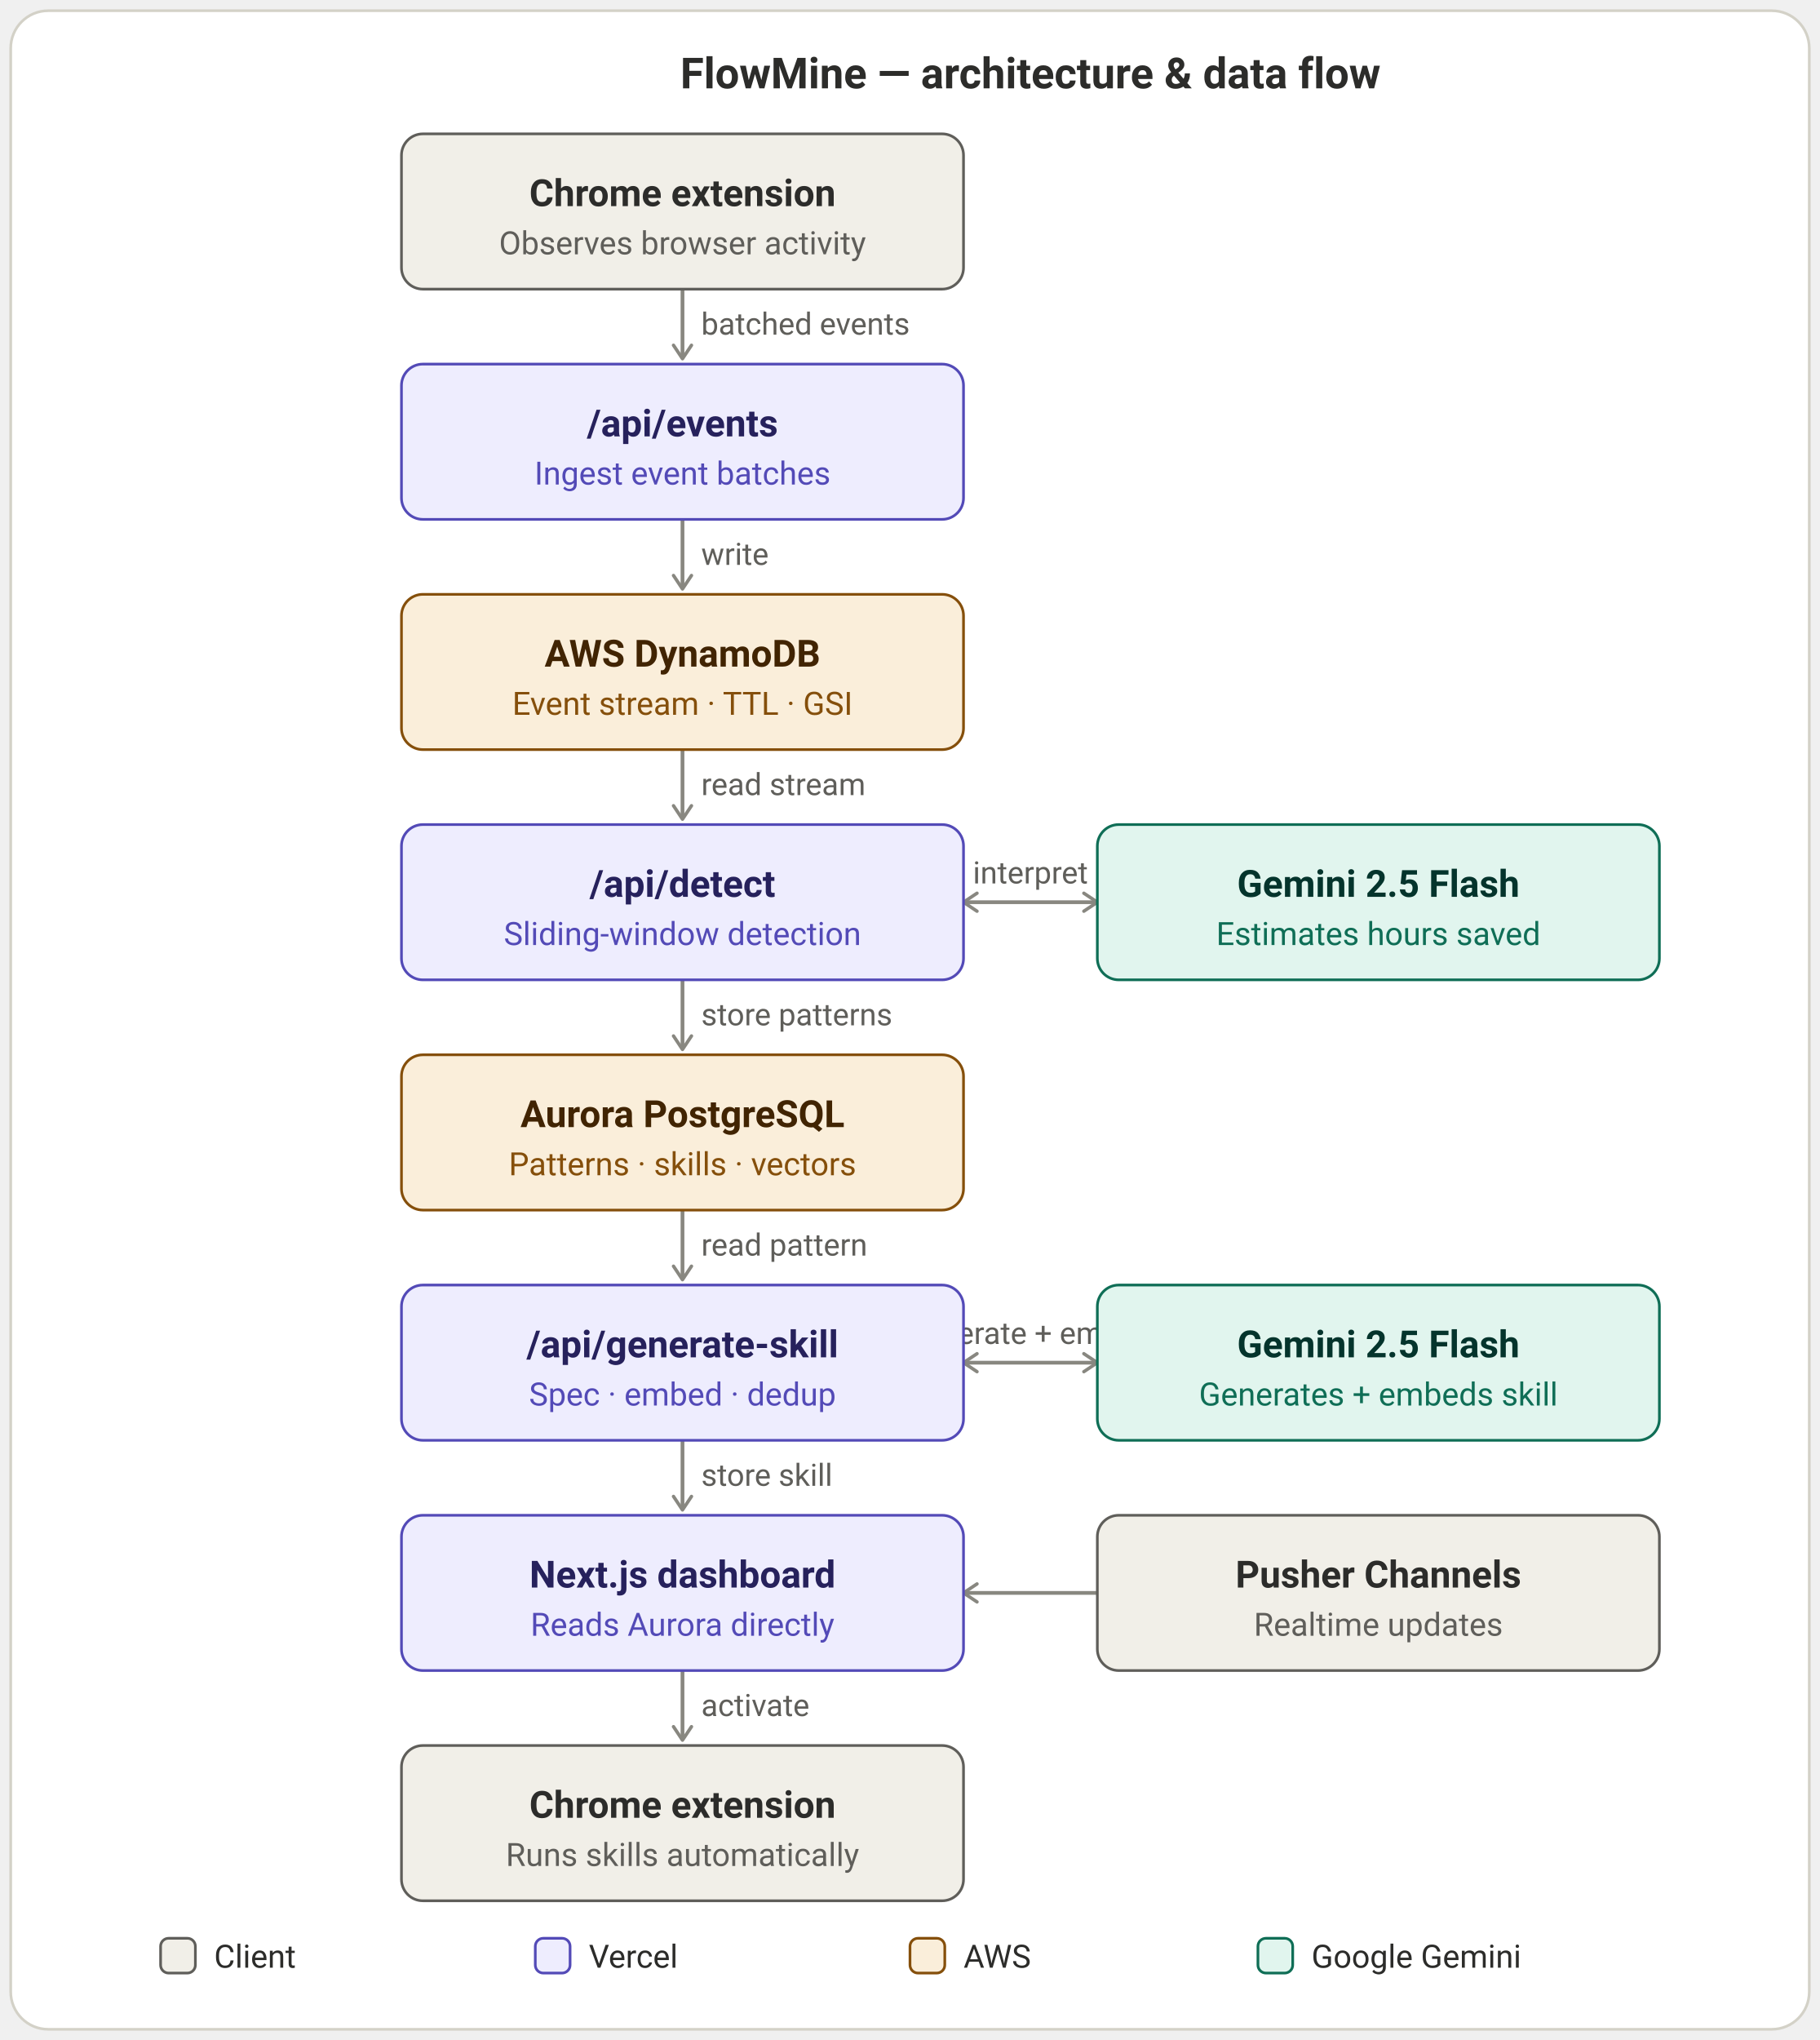
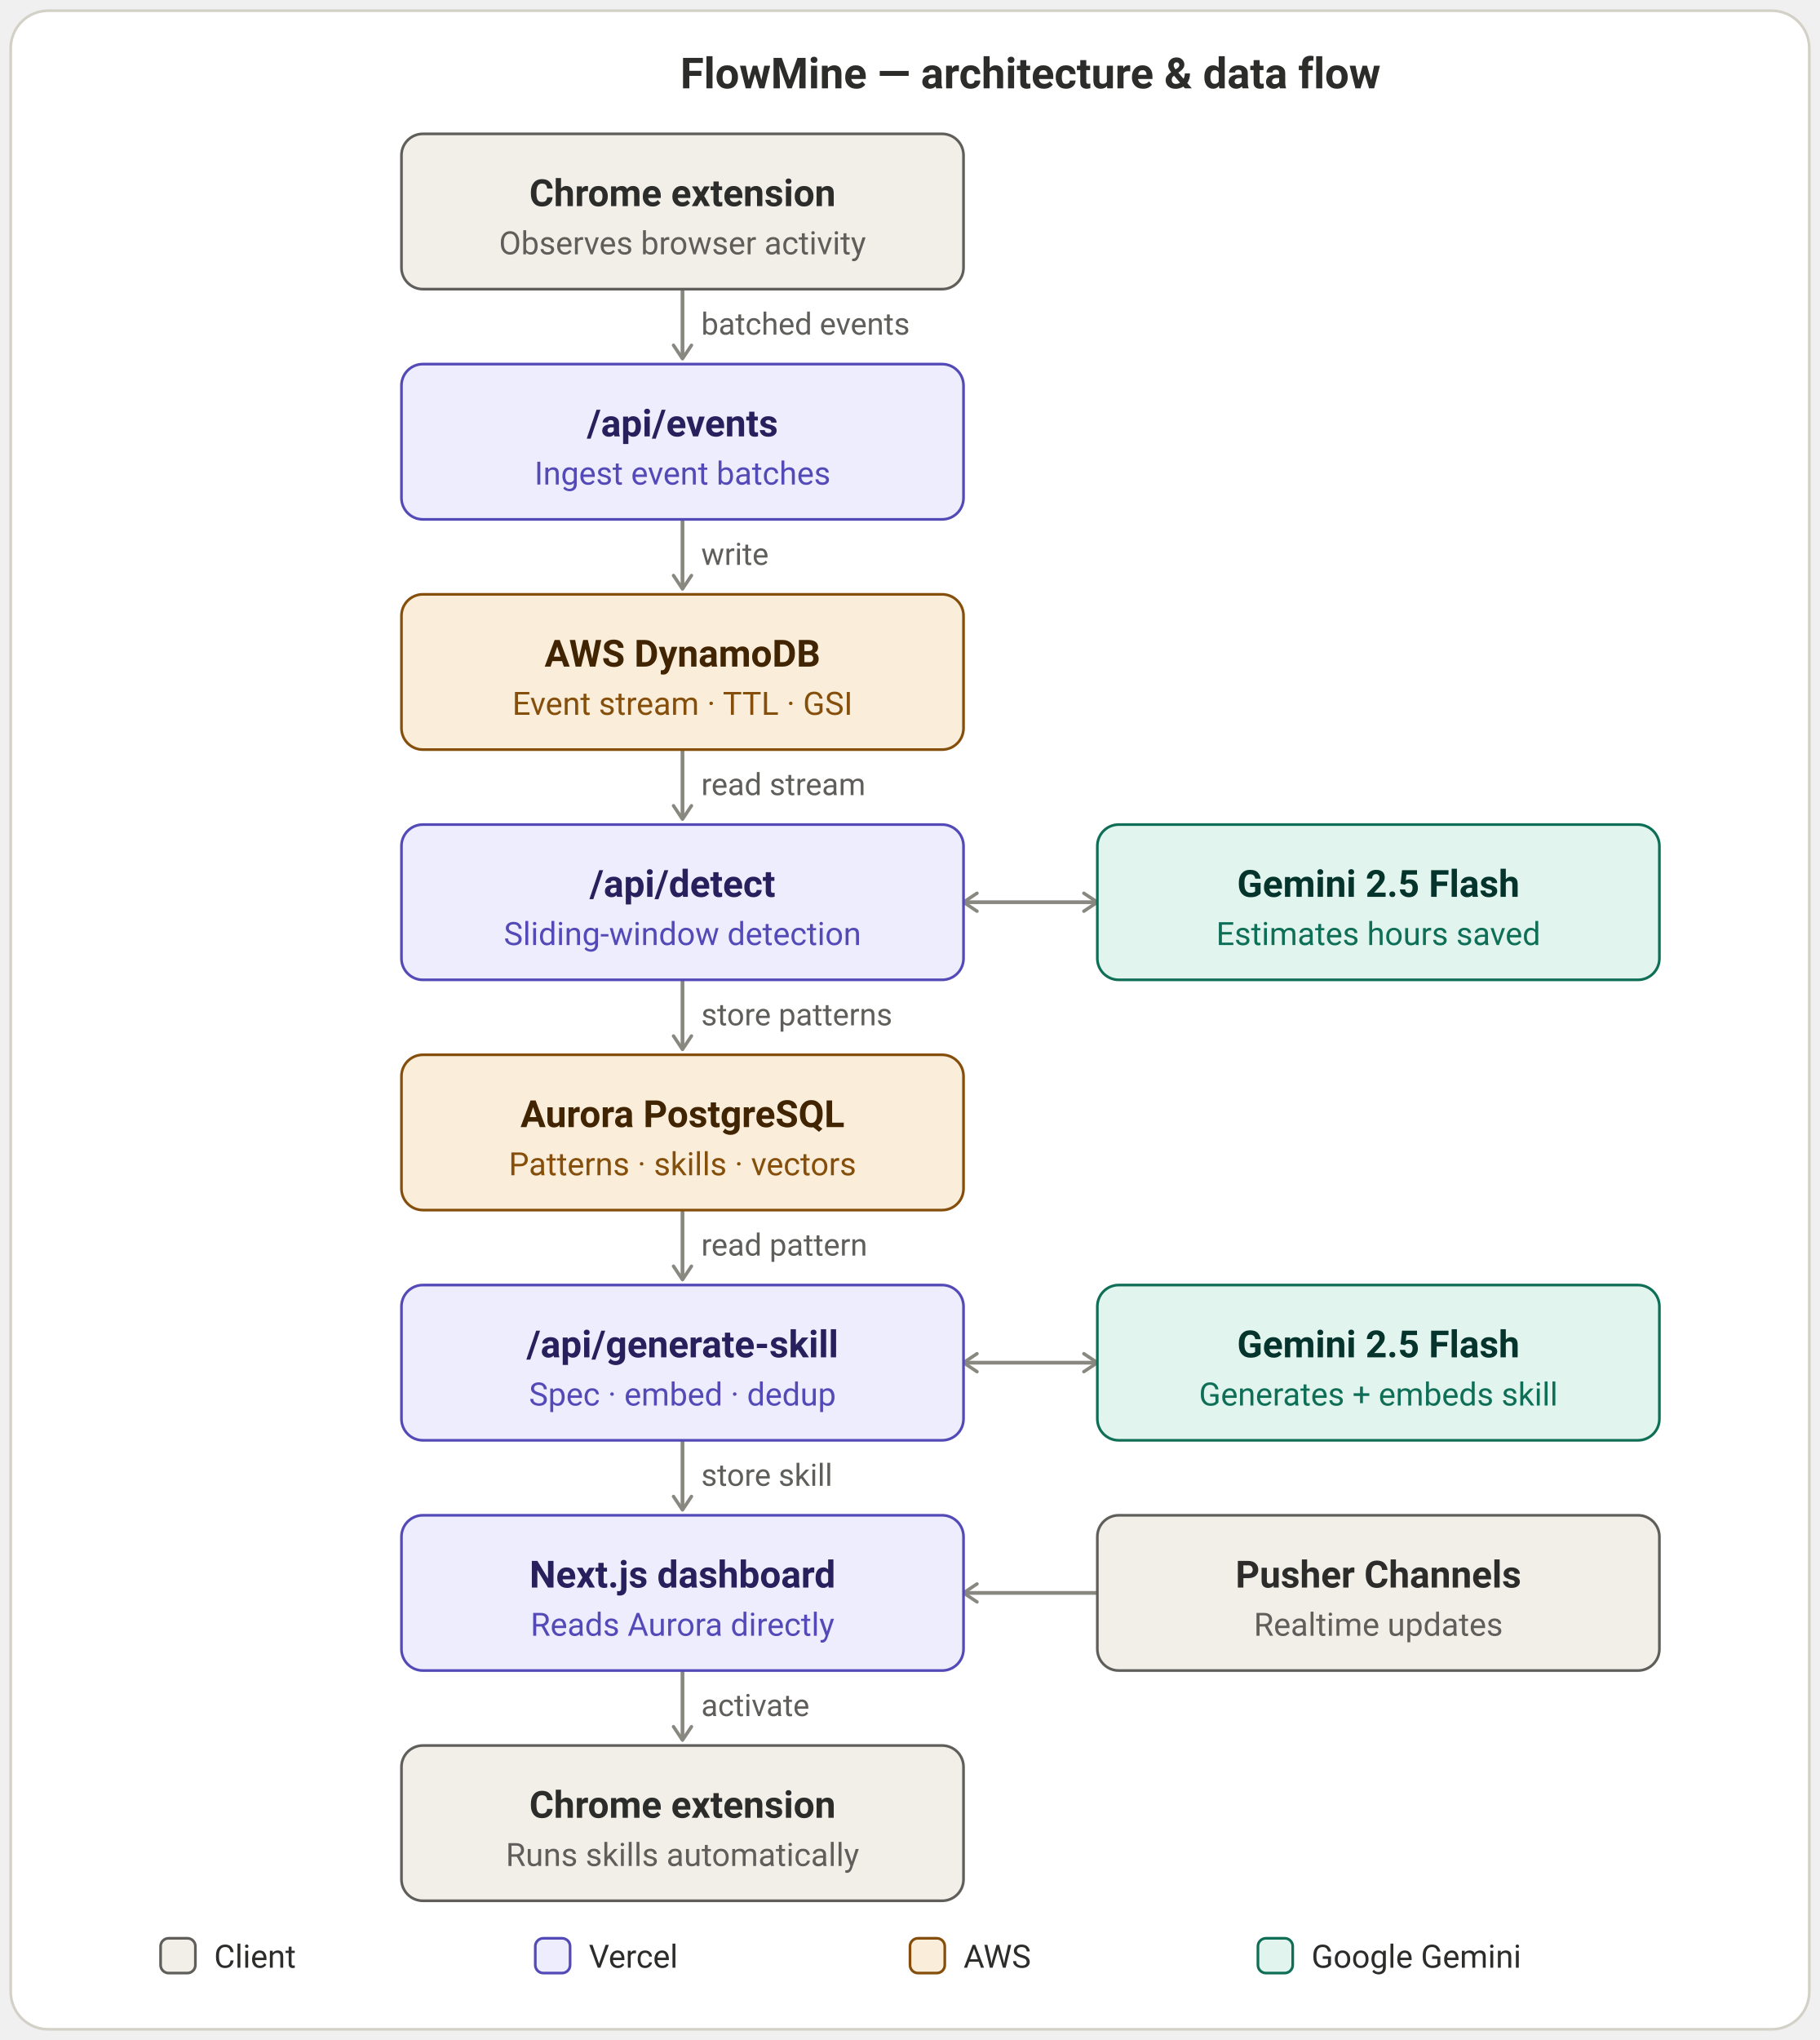
<svg xmlns="http://www.w3.org/2000/svg" width="100%" viewBox="0 0 680 762" role="img" font-family="system-ui, -apple-system, 'Segoe UI', Roboto, sans-serif">
  <defs>
    <marker id="arrow" viewBox="0 0 10 10" refX="8" refY="5" markerWidth="6" markerHeight="6" orient="auto-start-reverse">
      <path d="M2 1L8 5L2 9" fill="none" stroke="context-stroke" stroke-width="1.5" stroke-linecap="round" stroke-linejoin="round" />
    </marker>
  </defs>
  <rect x="4" y="4" width="672" height="754" rx="14" fill="#ffffff" stroke="#D3D1C7" stroke-width="1" />
  <text x="385" y="33" text-anchor="middle" font-size="16" font-weight="600" fill="#2C2C2A">FlowMine — architecture &amp; data flow</text>
  <line x1="255" y1="108" x2="255" y2="134" stroke="#888780" stroke-width="1.4" marker-end="url(#arrow)" />
  <line x1="255" y1="194" x2="255" y2="220" stroke="#888780" stroke-width="1.4" marker-end="url(#arrow)" />
  <line x1="255" y1="280" x2="255" y2="306" stroke="#888780" stroke-width="1.4" marker-end="url(#arrow)" />
  <line x1="255" y1="366" x2="255" y2="392" stroke="#888780" stroke-width="1.4" marker-end="url(#arrow)" />
  <line x1="255" y1="452" x2="255" y2="478" stroke="#888780" stroke-width="1.4" marker-end="url(#arrow)" />
  <line x1="255" y1="538" x2="255" y2="564" stroke="#888780" stroke-width="1.4" marker-end="url(#arrow)" />
  <line x1="255" y1="624" x2="255" y2="650" stroke="#888780" stroke-width="1.4" marker-end="url(#arrow)" />
  <line x1="360" y1="337" x2="410" y2="337" stroke="#888780" stroke-width="1.4" marker-start="url(#arrow)" marker-end="url(#arrow)" />
  <line x1="360" y1="509" x2="410" y2="509" stroke="#888780" stroke-width="1.4" marker-start="url(#arrow)" marker-end="url(#arrow)" />
  <line x1="410" y1="595" x2="360" y2="595" stroke="#888780" stroke-width="1.4" marker-end="url(#arrow)" />
  <text x="262" y="125" text-anchor="start" font-size="11.5" fill="#5F5E5A">batched events</text>
  <text x="262" y="211" text-anchor="start" font-size="11.5" fill="#5F5E5A">write</text>
  <text x="262" y="297" text-anchor="start" font-size="11.5" fill="#5F5E5A">read stream</text>
  <text x="262" y="383" text-anchor="start" font-size="11.5" fill="#5F5E5A">store patterns</text>
  <text x="262" y="469" text-anchor="start" font-size="11.5" fill="#5F5E5A">read pattern</text>
  <text x="262" y="555" text-anchor="start" font-size="11.5" fill="#5F5E5A">store skill</text>
  <text x="262" y="641" text-anchor="start" font-size="11.5" fill="#5F5E5A">activate</text>
-   <text x="385" y="330" text-anchor="middle" font-size="11.5" fill="#5F5E5A">interpret</text>
-   <text x="385" y="502" text-anchor="middle" font-size="11.5" fill="#5F5E5A">generate + embed</text>
  <rect x="150" y="50" width="210" height="58" rx="8" fill="#F1EFE8" stroke="#5F5E5A" stroke-width="1" />
  <text x="255" y="77" text-anchor="middle" font-size="14" font-weight="600" fill="#2C2C2A">Chrome extension</text>
  <text x="255" y="95" text-anchor="middle" font-size="12" fill="#5F5E5A">Observes browser activity</text>
  <rect x="150" y="136" width="210" height="58" rx="8" fill="#EEEDFE" stroke="#534AB7" stroke-width="1" />
  <text x="255" y="163" text-anchor="middle" font-size="14" font-weight="600" fill="#26215C">/api/events</text>
  <text x="255" y="181" text-anchor="middle" font-size="12" fill="#534AB7">Ingest event batches</text>
  <rect x="150" y="222" width="210" height="58" rx="8" fill="#FAEEDA" stroke="#854F0B" stroke-width="1" />
  <text x="255" y="249" text-anchor="middle" font-size="14" font-weight="600" fill="#412402">AWS DynamoDB</text>
  <text x="255" y="267" text-anchor="middle" font-size="12" fill="#854F0B">Event stream · TTL · GSI</text>
  <rect x="150" y="308" width="210" height="58" rx="8" fill="#EEEDFE" stroke="#534AB7" stroke-width="1" />
  <text x="255" y="335" text-anchor="middle" font-size="14" font-weight="600" fill="#26215C">/api/detect</text>
  <text x="255" y="353" text-anchor="middle" font-size="12" fill="#534AB7">Sliding-window detection</text>
  <rect x="150" y="394" width="210" height="58" rx="8" fill="#FAEEDA" stroke="#854F0B" stroke-width="1" />
  <text x="255" y="421" text-anchor="middle" font-size="14" font-weight="600" fill="#412402">Aurora PostgreSQL</text>
  <text x="255" y="439" text-anchor="middle" font-size="12" fill="#854F0B">Patterns · skills · vectors</text>
  <rect x="150" y="480" width="210" height="58" rx="8" fill="#EEEDFE" stroke="#534AB7" stroke-width="1" />
  <text x="255" y="507" text-anchor="middle" font-size="14" font-weight="600" fill="#26215C">/api/generate-skill</text>
  <text x="255" y="525" text-anchor="middle" font-size="12" fill="#534AB7">Spec · embed · dedup</text>
  <rect x="150" y="566" width="210" height="58" rx="8" fill="#EEEDFE" stroke="#534AB7" stroke-width="1" />
  <text x="255" y="593" text-anchor="middle" font-size="14" font-weight="600" fill="#26215C">Next.js dashboard</text>
  <text x="255" y="611" text-anchor="middle" font-size="12" fill="#534AB7">Reads Aurora directly</text>
  <rect x="150" y="652" width="210" height="58" rx="8" fill="#F1EFE8" stroke="#5F5E5A" stroke-width="1" />
  <text x="255" y="679" text-anchor="middle" font-size="14" font-weight="600" fill="#2C2C2A">Chrome extension</text>
  <text x="255" y="697" text-anchor="middle" font-size="12" fill="#5F5E5A">Runs skills automatically</text>
  <rect x="410" y="308" width="210" height="58" rx="8" fill="#E1F5EE" stroke="#0F6E56" stroke-width="1" />
  <text x="515" y="335" text-anchor="middle" font-size="14" font-weight="600" fill="#04342C">Gemini 2.5 Flash</text>
  <text x="515" y="353" text-anchor="middle" font-size="12" fill="#0F6E56">Estimates hours saved</text>
  <rect x="410" y="480" width="210" height="58" rx="8" fill="#E1F5EE" stroke="#0F6E56" stroke-width="1" />
  <text x="515" y="507" text-anchor="middle" font-size="14" font-weight="600" fill="#04342C">Gemini 2.5 Flash</text>
  <text x="515" y="525" text-anchor="middle" font-size="12" fill="#0F6E56">Generates + embeds skill</text>
  <rect x="410" y="566" width="210" height="58" rx="8" fill="#F1EFE8" stroke="#5F5E5A" stroke-width="1" />
  <text x="515" y="593" text-anchor="middle" font-size="14" font-weight="600" fill="#2C2C2A">Pusher Channels</text>
  <text x="515" y="611" text-anchor="middle" font-size="12" fill="#5F5E5A">Realtime updates</text>
  <rect x="60" y="724" width="13" height="13" rx="3" fill="#F1EFE8" stroke="#5F5E5A" stroke-width="1" />
  <text x="80" y="735" text-anchor="start" font-size="12" fill="#2C2C2A">Client</text>
  <rect x="200" y="724" width="13" height="13" rx="3" fill="#EEEDFE" stroke="#534AB7" stroke-width="1" />
  <text x="220" y="735" text-anchor="start" font-size="12" fill="#2C2C2A">Vercel</text>
  <rect x="340" y="724" width="13" height="13" rx="3" fill="#FAEEDA" stroke="#854F0B" stroke-width="1" />
  <text x="360" y="735" text-anchor="start" font-size="12" fill="#2C2C2A">AWS</text>
  <rect x="470" y="724" width="13" height="13" rx="3" fill="#E1F5EE" stroke="#0F6E56" stroke-width="1" />
  <text x="490" y="735" text-anchor="start" font-size="12" fill="#2C2C2A">Google Gemini</text>
</svg>
